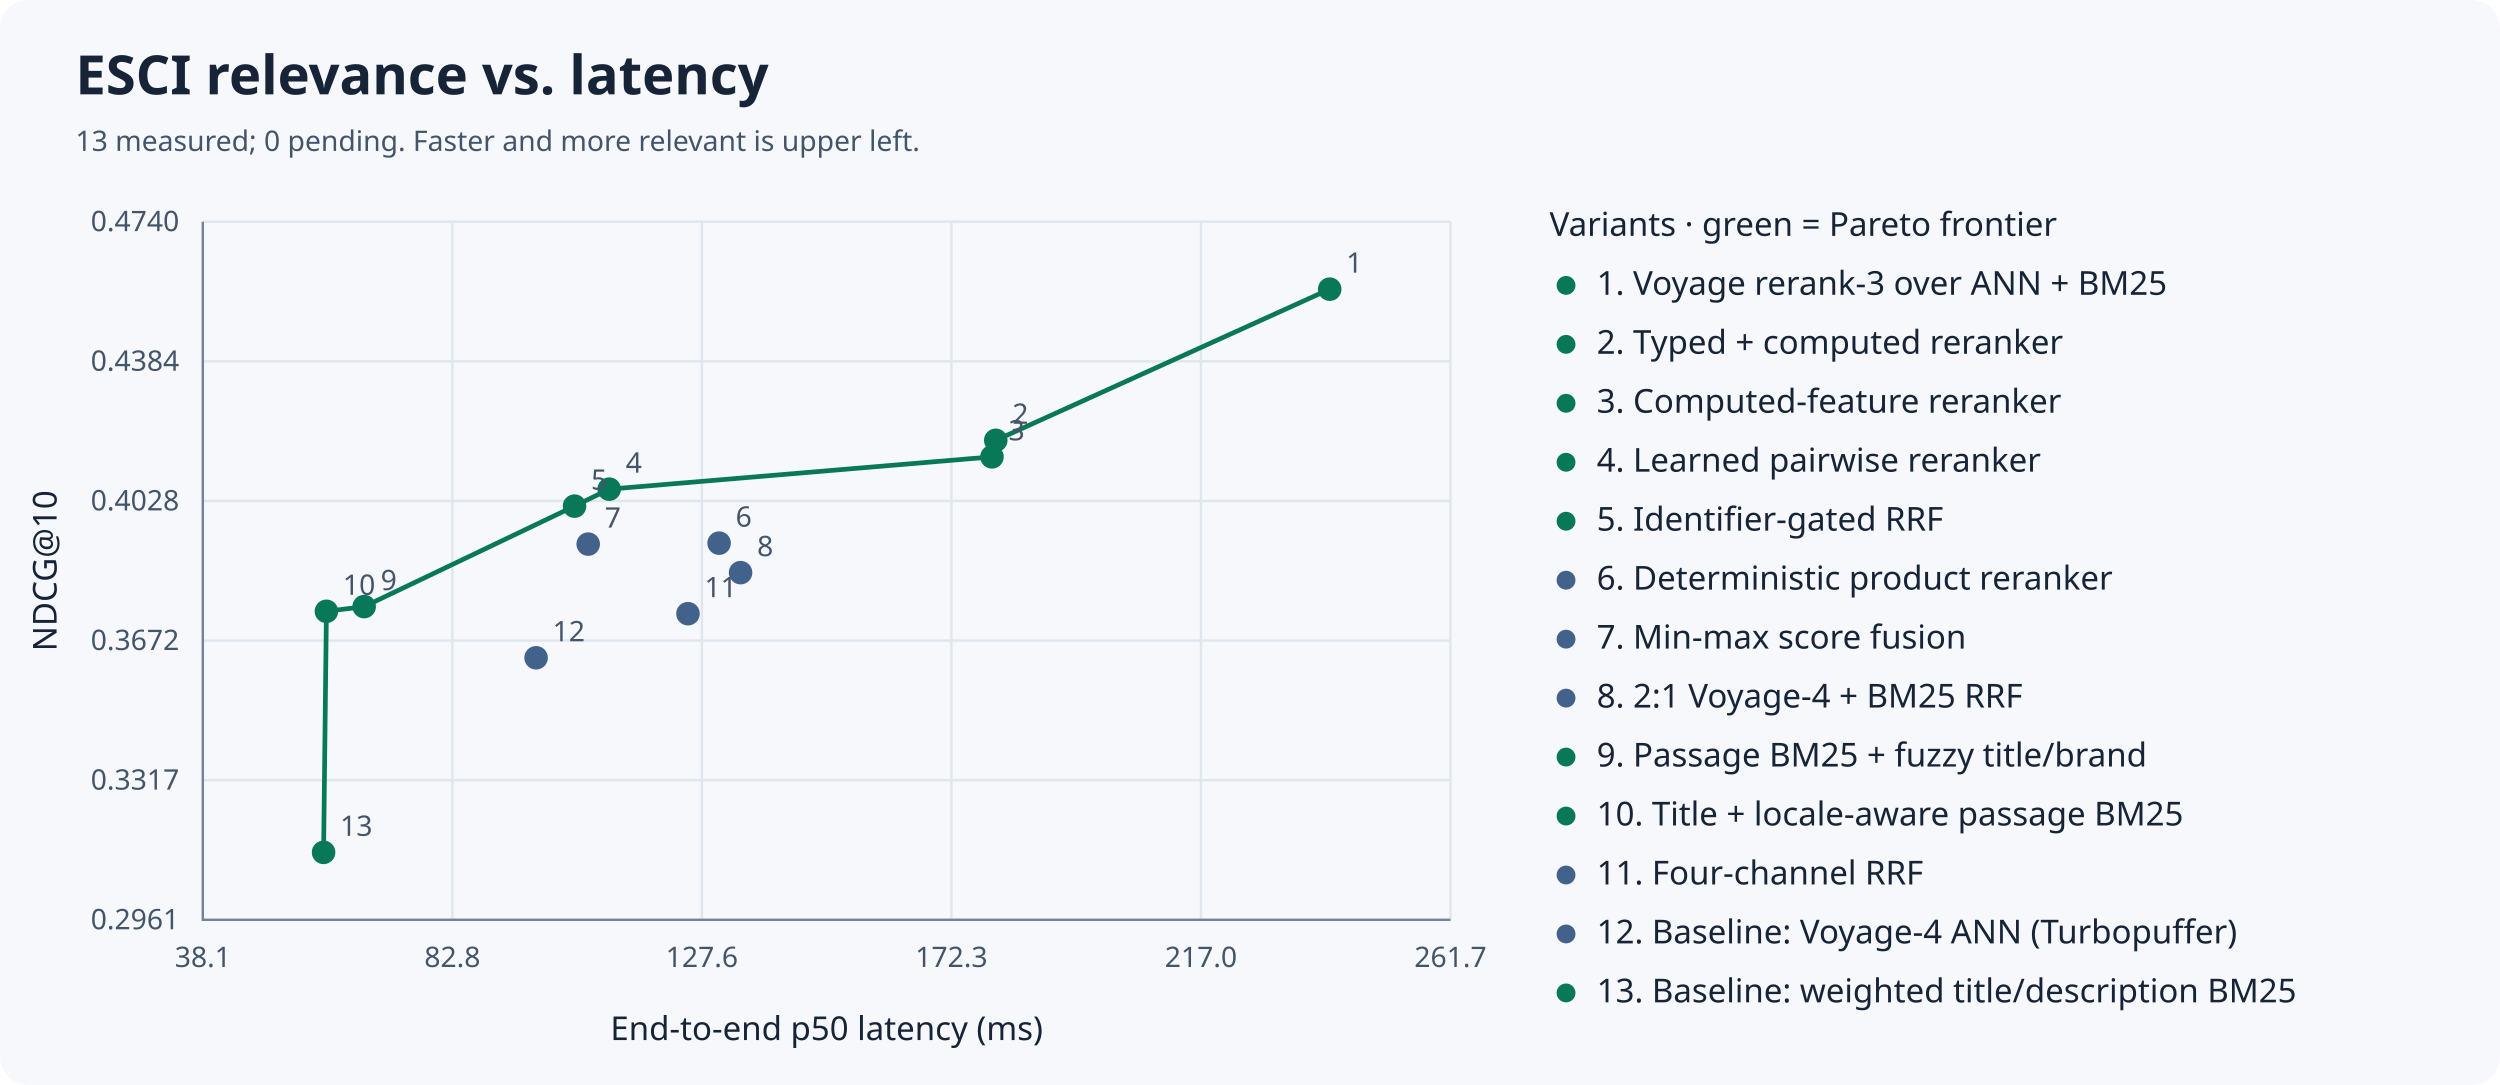
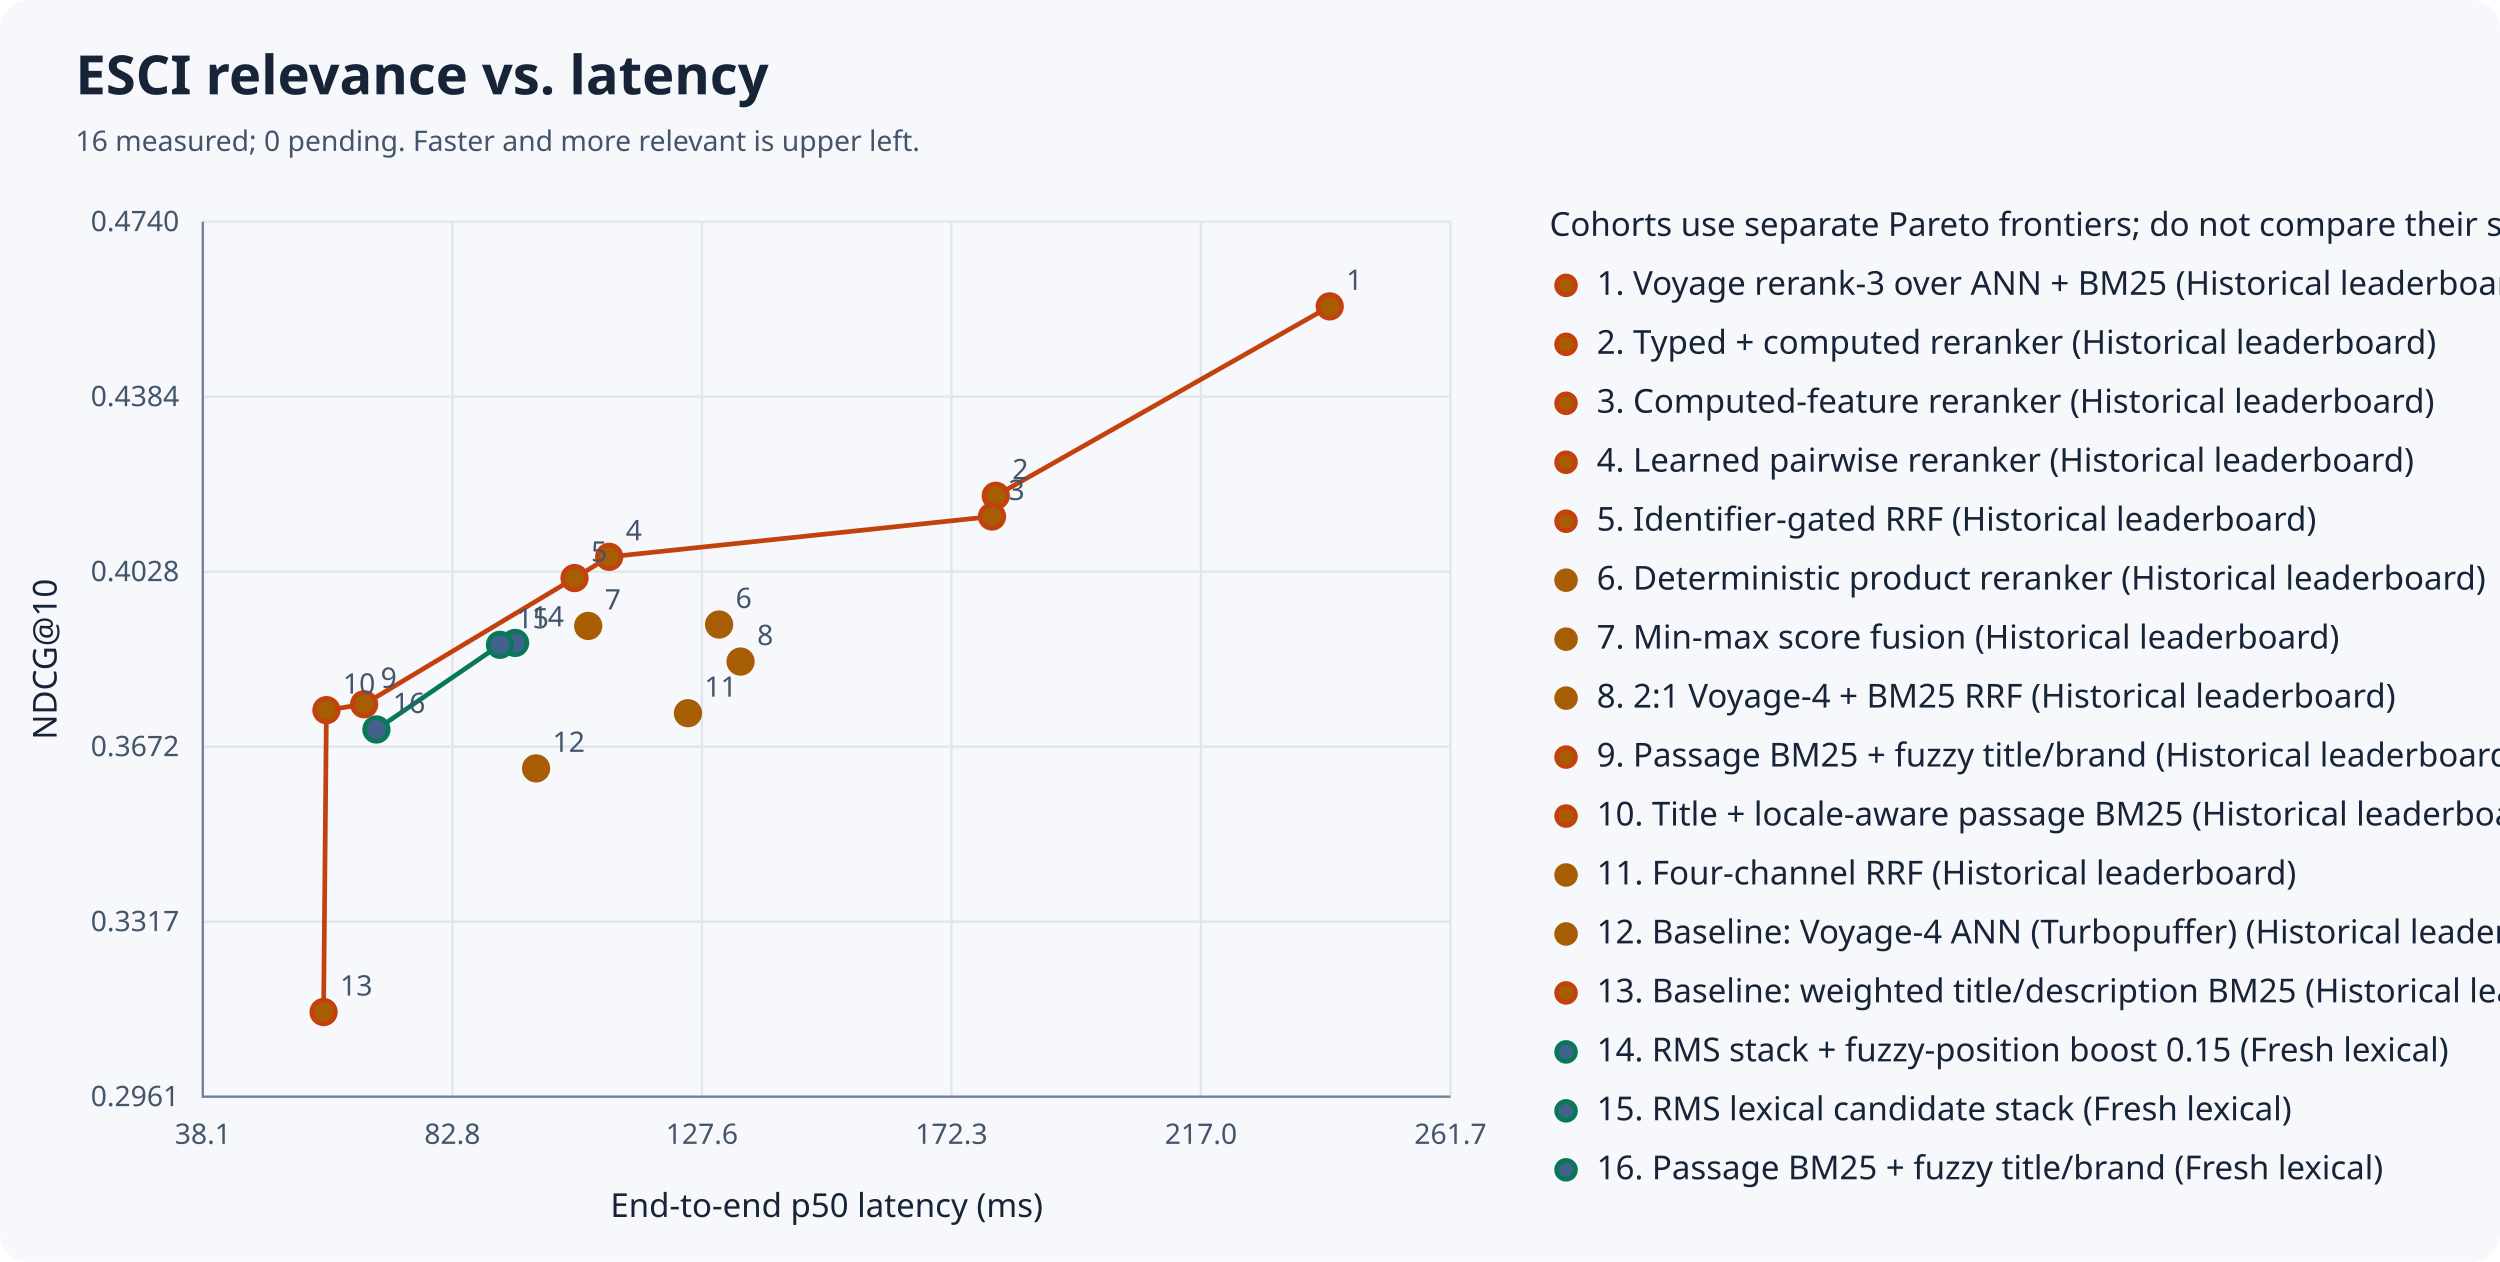
- <svg xmlns="http://www.w3.org/2000/svg" viewBox="0 0 1060 460" role="img" aria-labelledby="title desc">
+ <svg xmlns="http://www.w3.org/2000/svg" viewBox="0 0 1060 535" role="img" aria-labelledby="title desc">
  <style>text{font:14px system-ui,sans-serif;fill:#172438}.small{font-size:12px;fill:#43546b}.heading{font-size:23px;font-weight:bold}.axis{stroke:#73829a}.grid{stroke:#dfe6ee}</style>
  <rect width="100%" height="100%" rx="12" fill="#f6f8fb" />
  <text x="32" y="40" class="heading">ESCI relevance vs. latency</text>
-   <text x="32" y="64" class="small">13 measured; 0 pending. Faster and more relevant is upper left.</text>
-   <path class="grid" d="M86.0 94V390 M86 390.0H615" />
-   <text class="small" x="86.0" y="410" text-anchor="middle">38.1</text>
-   <text class="small" x="76" y="394.0" text-anchor="end">0.2961</text>
-   <path class="grid" d="M191.8 94V390 M86 330.8H615" />
-   <text class="small" x="191.8" y="410" text-anchor="middle">82.8</text>
-   <text class="small" x="76" y="334.8" text-anchor="end">0.3317</text>
-   <path class="grid" d="M297.6 94V390 M86 271.6H615" />
-   <text class="small" x="297.6" y="410" text-anchor="middle">127.6</text>
-   <text class="small" x="76" y="275.6" text-anchor="end">0.3672</text>
-   <path class="grid" d="M403.4 94V390 M86 212.4H615" />
-   <text class="small" x="403.4" y="410" text-anchor="middle">172.3</text>
-   <text class="small" x="76" y="216.4" text-anchor="end">0.4028</text>
-   <path class="grid" d="M509.2 94V390 M86 153.2H615" />
-   <text class="small" x="509.2" y="410" text-anchor="middle">217.0</text>
-   <text class="small" x="76" y="157.2" text-anchor="end">0.4384</text>
-   <path class="grid" d="M615.0 94V390 M86 94.0H615" />
-   <text class="small" x="615.0" y="410" text-anchor="middle">261.7</text>
+   <text x="32" y="64" class="small">16 measured; 0 pending. Faster and more relevant is upper left.</text>
+   <path class="grid" d="M86.0 94V465 M86 465.0H615" />
+   <text class="small" x="86.0" y="485" text-anchor="middle">38.1</text>
+   <text class="small" x="76" y="469.0" text-anchor="end">0.2961</text>
+   <path class="grid" d="M191.8 94V465 M86 390.8H615" />
+   <text class="small" x="191.8" y="485" text-anchor="middle">82.8</text>
+   <text class="small" x="76" y="394.8" text-anchor="end">0.3317</text>
+   <path class="grid" d="M297.6 94V465 M86 316.6H615" />
+   <text class="small" x="297.6" y="485" text-anchor="middle">127.6</text>
+   <text class="small" x="76" y="320.6" text-anchor="end">0.3672</text>
+   <path class="grid" d="M403.4 94V465 M86 242.4H615" />
+   <text class="small" x="403.4" y="485" text-anchor="middle">172.3</text>
+   <text class="small" x="76" y="246.4" text-anchor="end">0.4028</text>
+   <path class="grid" d="M509.2 94V465 M86 168.2H615" />
+   <text class="small" x="509.2" y="485" text-anchor="middle">217.0</text>
+   <text class="small" x="76" y="172.2" text-anchor="end">0.4384</text>
+   <path class="grid" d="M615.0 94V465 M86 94.0H615" />
+   <text class="small" x="615.0" y="485" text-anchor="middle">261.7</text>
  <text class="small" x="76" y="98.0" text-anchor="end">0.4740</text>
-   <path class="axis" fill="none" d="M86 94V390H615" />
-   <text x="350.5" y="441" text-anchor="middle">End-to-end p50 latency (ms)</text>
-   <text transform="translate(24 242.0) rotate(-90)" text-anchor="middle">NDCG@10</text>
-   <text x="657" y="100">Variants · green = Pareto frontier</text>
-   <polyline points="137.2,361.4 138.4,259.2 154.4,257.2 243.6,214.6 258.3,207.4 420.6,193.7 422.2,186.7 563.8,122.6" fill="none" stroke="#087859" stroke-width="2" />
-   <circle cx="563.8" cy="122.6" r="5" fill="#087859" />
-   <circle cx="664" cy="121" r="4" fill="#087859" />
-   <text x="677" y="125">1. Voyage rerank-3 over ANN + BM25</text>
-   <circle cx="422.2" cy="186.7" r="5" fill="#087859" />
-   <circle cx="664" cy="146" r="4" fill="#087859" />
-   <text x="677" y="150">2. Typed + computed reranker</text>
-   <circle cx="420.6" cy="193.7" r="5" fill="#087859" />
-   <circle cx="664" cy="171" r="4" fill="#087859" />
-   <text x="677" y="175">3. Computed-feature reranker</text>
-   <circle cx="258.3" cy="207.4" r="5" fill="#087859" />
-   <circle cx="664" cy="196" r="4" fill="#087859" />
-   <text x="677" y="200">4. Learned pairwise reranker</text>
-   <circle cx="243.6" cy="214.6" r="5" fill="#087859" />
-   <circle cx="664" cy="221" r="4" fill="#087859" />
-   <text x="677" y="225">5. Identifier-gated RRF</text>
-   <circle cx="304.9" cy="230.3" r="5" fill="#43628b" />
-   <circle cx="664" cy="246" r="4" fill="#43628b" />
-   <text x="677" y="250">6. Deterministic product reranker</text>
-   <circle cx="249.4" cy="230.7" r="5" fill="#43628b" />
-   <circle cx="664" cy="271" r="4" fill="#43628b" />
-   <text x="677" y="275">7. Min-max score fusion</text>
-   <circle cx="314.0" cy="242.8" r="5" fill="#43628b" />
-   <circle cx="664" cy="296" r="4" fill="#43628b" />
-   <text x="677" y="300">8. 2:1 Voyage-4 + BM25 RRF</text>
-   <circle cx="154.4" cy="257.2" r="5" fill="#087859" />
-   <circle cx="664" cy="321" r="4" fill="#087859" />
-   <text x="677" y="325">9. Passage BM25 + fuzzy title/brand</text>
-   <circle cx="138.4" cy="259.2" r="5" fill="#087859" />
-   <circle cx="664" cy="346" r="4" fill="#087859" />
-   <text x="677" y="350">10. Title + locale-aware passage BM25</text>
-   <circle cx="291.7" cy="260.2" r="5" fill="#43628b" />
-   <circle cx="664" cy="371" r="4" fill="#43628b" />
-   <text x="677" y="375">11. Four-channel RRF</text>
-   <circle cx="227.3" cy="278.9" r="5" fill="#43628b" />
-   <circle cx="664" cy="396" r="4" fill="#43628b" />
-   <text x="677" y="400">12. Baseline: Voyage-4 ANN (Turbopuffer)</text>
-   <circle cx="137.2" cy="361.4" r="5" fill="#087859" />
-   <circle cx="664" cy="421" r="4" fill="#087859" />
-   <text x="677" y="425">13. Baseline: weighted title/description BM25</text>
-   <text class="small" x="570.8" y="115.6">1</text>
-   <text class="small" x="429.2" y="179.7">2</text>
-   <text class="small" x="427.6" y="186.7">3</text>
-   <text class="small" x="265.3" y="200.4">4</text>
-   <text class="small" x="250.6" y="207.6">5</text>
-   <text class="small" x="311.9" y="223.3">6</text>
-   <text class="small" x="256.4" y="223.7">7</text>
-   <text class="small" x="321.0" y="235.8">8</text>
-   <text class="small" x="161.4" y="250.2">9</text>
-   <text class="small" x="145.4" y="252.2">10</text>
-   <text class="small" x="298.7" y="253.2">11</text>
-   <text class="small" x="234.3" y="271.9">12</text>
-   <text class="small" x="144.2" y="354.4">13</text>
+   <path class="axis" fill="none" d="M86 94V465H615" />
+   <text x="350.5" y="516" text-anchor="middle">End-to-end p50 latency (ms)</text>
+   <text transform="translate(24 279.5) rotate(-90)" text-anchor="middle">NDCG@10</text>
+   <text x="657" y="100">Cohorts use separate Pareto frontiers; do not compare their scores as paired measurements.</text>
+   <polyline points="159.6,309.3 212.0,273.4 218.4,272.6" fill="none" stroke="#087859" stroke-width="2" />
+   <polyline points="137.2,429.1 138.4,301.1 154.4,298.6 243.6,245.1 258.3,236.1 420.6,219.0 422.2,210.2 563.8,129.9" fill="none" stroke="#c2410c" stroke-width="2" />
+   <circle cx="563.8" cy="129.9" r="5" fill="#a65d03" stroke="#c2410c" stroke-width="2" />
+   <circle cx="664" cy="121" r="4" fill="#a65d03" stroke="#c2410c" stroke-width="2" />
+   <text x="677" y="125">1. Voyage rerank-3 over ANN + BM25 (Historical leaderboard)</text>
+   <circle cx="422.2" cy="210.2" r="5" fill="#a65d03" stroke="#c2410c" stroke-width="2" />
+   <circle cx="664" cy="146" r="4" fill="#a65d03" stroke="#c2410c" stroke-width="2" />
+   <text x="677" y="150">2. Typed + computed reranker (Historical leaderboard)</text>
+   <circle cx="420.6" cy="219.0" r="5" fill="#a65d03" stroke="#c2410c" stroke-width="2" />
+   <circle cx="664" cy="171" r="4" fill="#a65d03" stroke="#c2410c" stroke-width="2" />
+   <text x="677" y="175">3. Computed-feature reranker (Historical leaderboard)</text>
+   <circle cx="258.3" cy="236.1" r="5" fill="#a65d03" stroke="#c2410c" stroke-width="2" />
+   <circle cx="664" cy="196" r="4" fill="#a65d03" stroke="#c2410c" stroke-width="2" />
+   <text x="677" y="200">4. Learned pairwise reranker (Historical leaderboard)</text>
+   <circle cx="243.6" cy="245.1" r="5" fill="#a65d03" stroke="#c2410c" stroke-width="2" />
+   <circle cx="664" cy="221" r="4" fill="#a65d03" stroke="#c2410c" stroke-width="2" />
+   <text x="677" y="225">5. Identifier-gated RRF (Historical leaderboard)</text>
+   <circle cx="304.9" cy="264.8" r="5" fill="#a65d03" stroke="#a65d03" stroke-width="2" />
+   <circle cx="664" cy="246" r="4" fill="#a65d03" stroke="#a65d03" stroke-width="2" />
+   <text x="677" y="250">6. Deterministic product reranker (Historical leaderboard)</text>
+   <circle cx="249.4" cy="265.4" r="5" fill="#a65d03" stroke="#a65d03" stroke-width="2" />
+   <circle cx="664" cy="271" r="4" fill="#a65d03" stroke="#a65d03" stroke-width="2" />
+   <text x="677" y="275">7. Min-max score fusion (Historical leaderboard)</text>
+   <circle cx="314.0" cy="280.5" r="5" fill="#a65d03" stroke="#a65d03" stroke-width="2" />
+   <circle cx="664" cy="296" r="4" fill="#a65d03" stroke="#a65d03" stroke-width="2" />
+   <text x="677" y="300">8. 2:1 Voyage-4 + BM25 RRF (Historical leaderboard)</text>
+   <circle cx="154.4" cy="298.6" r="5" fill="#a65d03" stroke="#c2410c" stroke-width="2" />
+   <circle cx="664" cy="321" r="4" fill="#a65d03" stroke="#c2410c" stroke-width="2" />
+   <text x="677" y="325">9. Passage BM25 + fuzzy title/brand (Historical leaderboard)</text>
+   <circle cx="138.4" cy="301.1" r="5" fill="#a65d03" stroke="#c2410c" stroke-width="2" />
+   <circle cx="664" cy="346" r="4" fill="#a65d03" stroke="#c2410c" stroke-width="2" />
+   <text x="677" y="350">10. Title + locale-aware passage BM25 (Historical leaderboard)</text>
+   <circle cx="291.7" cy="302.4" r="5" fill="#a65d03" stroke="#a65d03" stroke-width="2" />
+   <circle cx="664" cy="371" r="4" fill="#a65d03" stroke="#a65d03" stroke-width="2" />
+   <text x="677" y="375">11. Four-channel RRF (Historical leaderboard)</text>
+   <circle cx="227.3" cy="325.8" r="5" fill="#a65d03" stroke="#a65d03" stroke-width="2" />
+   <circle cx="664" cy="396" r="4" fill="#a65d03" stroke="#a65d03" stroke-width="2" />
+   <text x="677" y="400">12. Baseline: Voyage-4 ANN (Turbopuffer) (Historical leaderboard)</text>
+   <circle cx="137.2" cy="429.1" r="5" fill="#a65d03" stroke="#c2410c" stroke-width="2" />
+   <circle cx="664" cy="421" r="4" fill="#a65d03" stroke="#c2410c" stroke-width="2" />
+   <text x="677" y="425">13. Baseline: weighted title/description BM25 (Historical leaderboard)</text>
+   <circle cx="218.4" cy="272.6" r="5" fill="#43628b" stroke="#087859" stroke-width="2" />
+   <circle cx="664" cy="446" r="4" fill="#43628b" stroke="#087859" stroke-width="2" />
+   <text x="677" y="450">14. RMS stack + fuzzy-position boost 0.15 (Fresh lexical)</text>
+   <circle cx="212.0" cy="273.4" r="5" fill="#43628b" stroke="#087859" stroke-width="2" />
+   <circle cx="664" cy="471" r="4" fill="#43628b" stroke="#087859" stroke-width="2" />
+   <text x="677" y="475">15. RMS lexical candidate stack (Fresh lexical)</text>
+   <circle cx="159.6" cy="309.3" r="5" fill="#43628b" stroke="#087859" stroke-width="2" />
+   <circle cx="664" cy="496" r="4" fill="#43628b" stroke="#087859" stroke-width="2" />
+   <text x="677" y="500">16. Passage BM25 + fuzzy title/brand (Fresh lexical)</text>
+   <text class="small" x="570.8" y="122.9">1</text>
+   <text class="small" x="429.2" y="203.2">2</text>
+   <text class="small" x="427.6" y="212.0">3</text>
+   <text class="small" x="265.3" y="229.1">4</text>
+   <text class="small" x="250.6" y="238.1">5</text>
+   <text class="small" x="311.9" y="257.8">6</text>
+   <text class="small" x="256.4" y="258.4">7</text>
+   <text class="small" x="321.0" y="273.5">8</text>
+   <text class="small" x="161.4" y="291.6">9</text>
+   <text class="small" x="145.4" y="294.1">10</text>
+   <text class="small" x="298.7" y="295.4">11</text>
+   <text class="small" x="234.3" y="318.8">12</text>
+   <text class="small" x="144.2" y="422.1">13</text>
+   <text class="small" x="225.4" y="265.6">14</text>
+   <text class="small" x="219.0" y="266.4">15</text>
+   <text class="small" x="166.6" y="302.3">16</text>
</svg>
